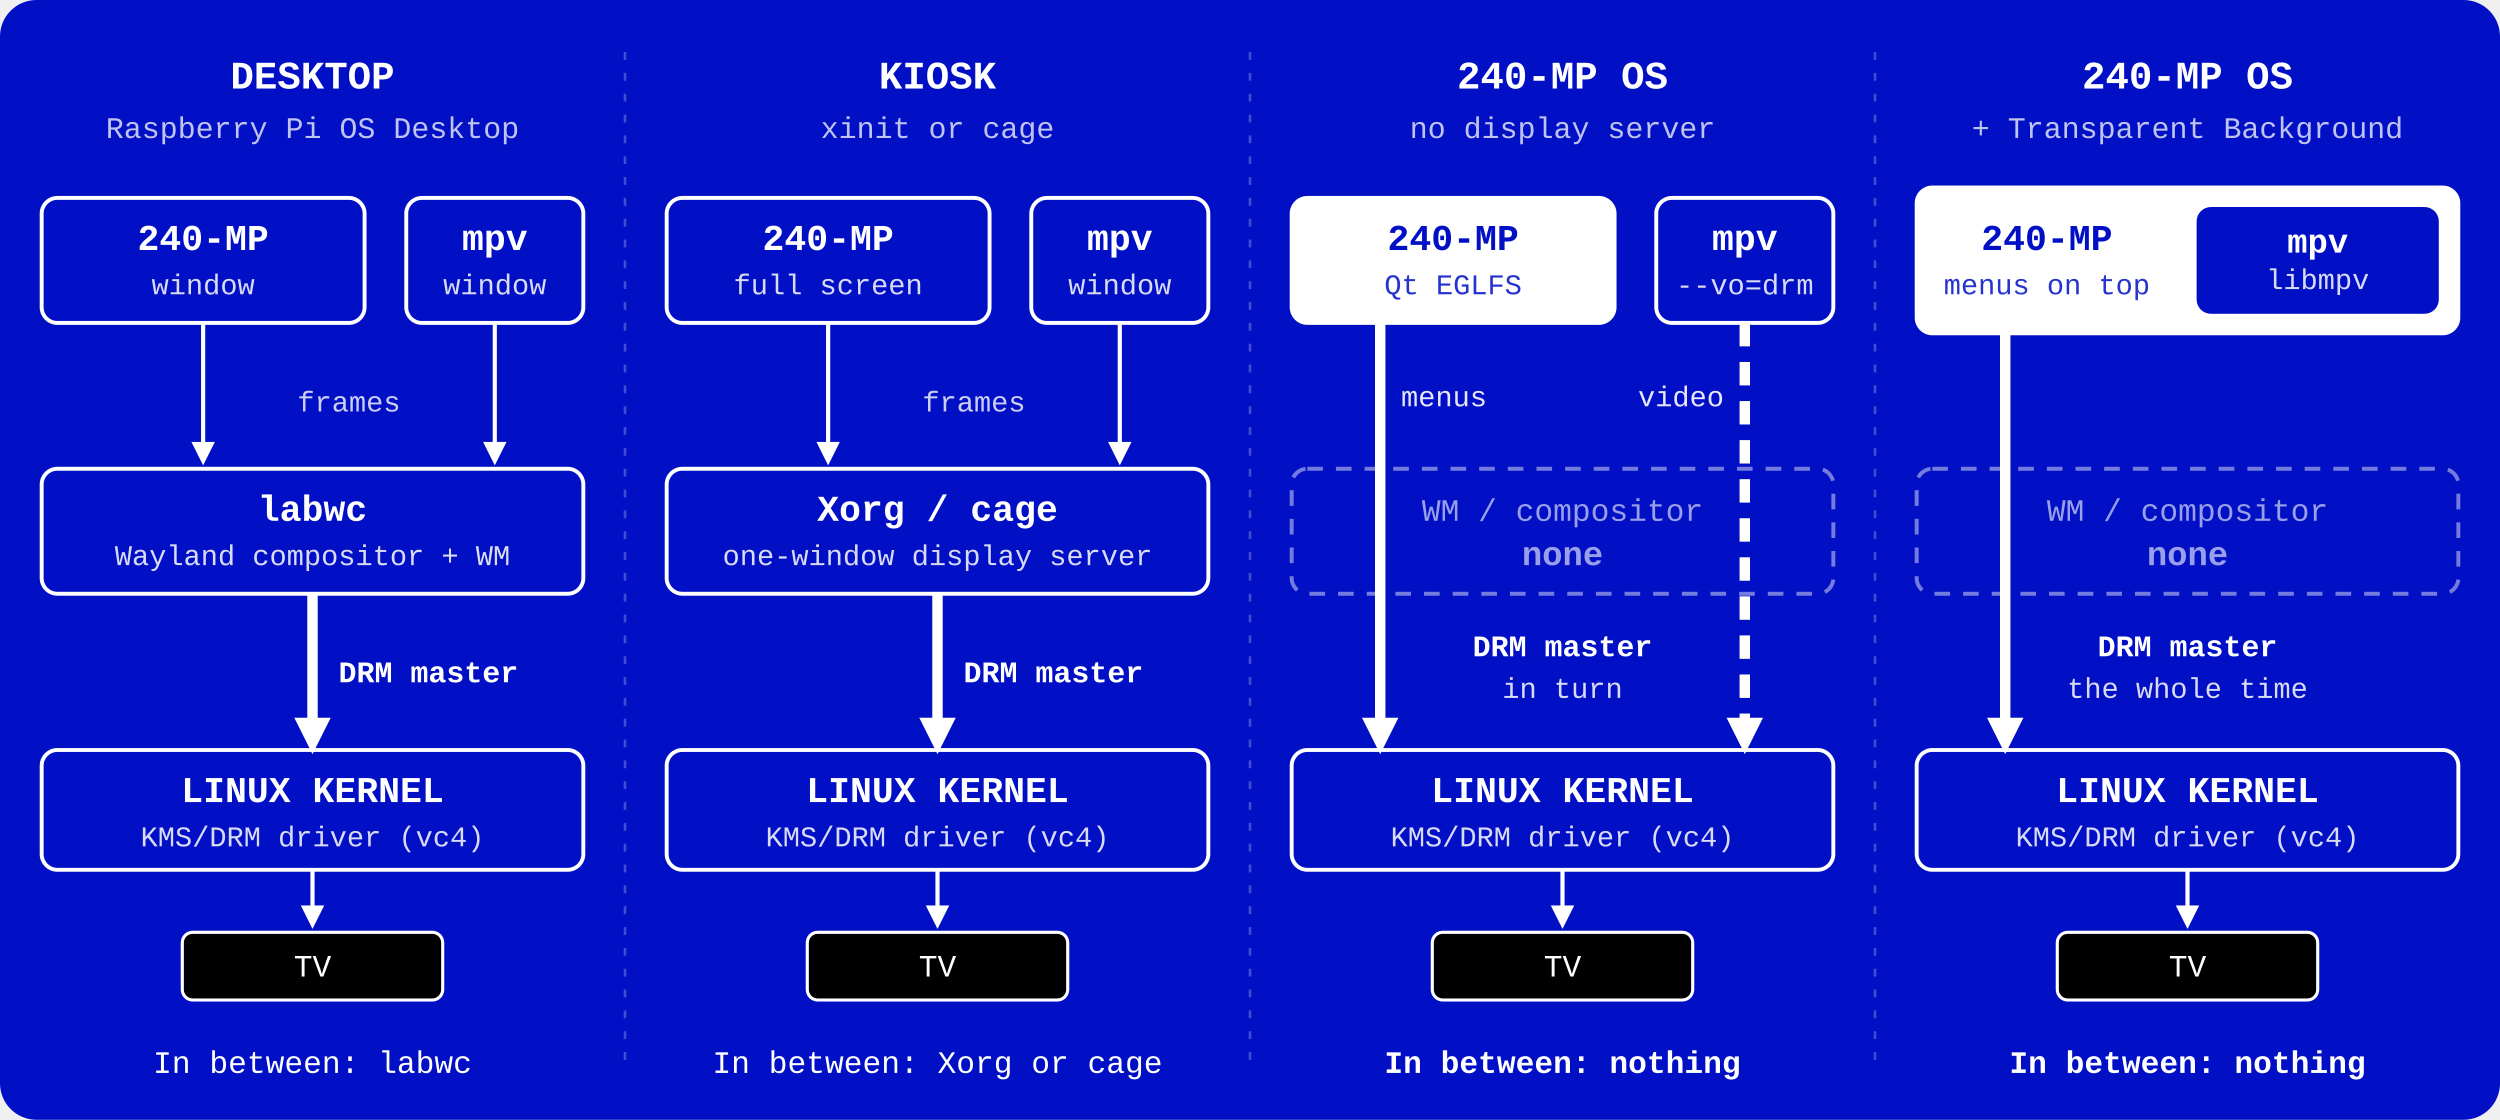
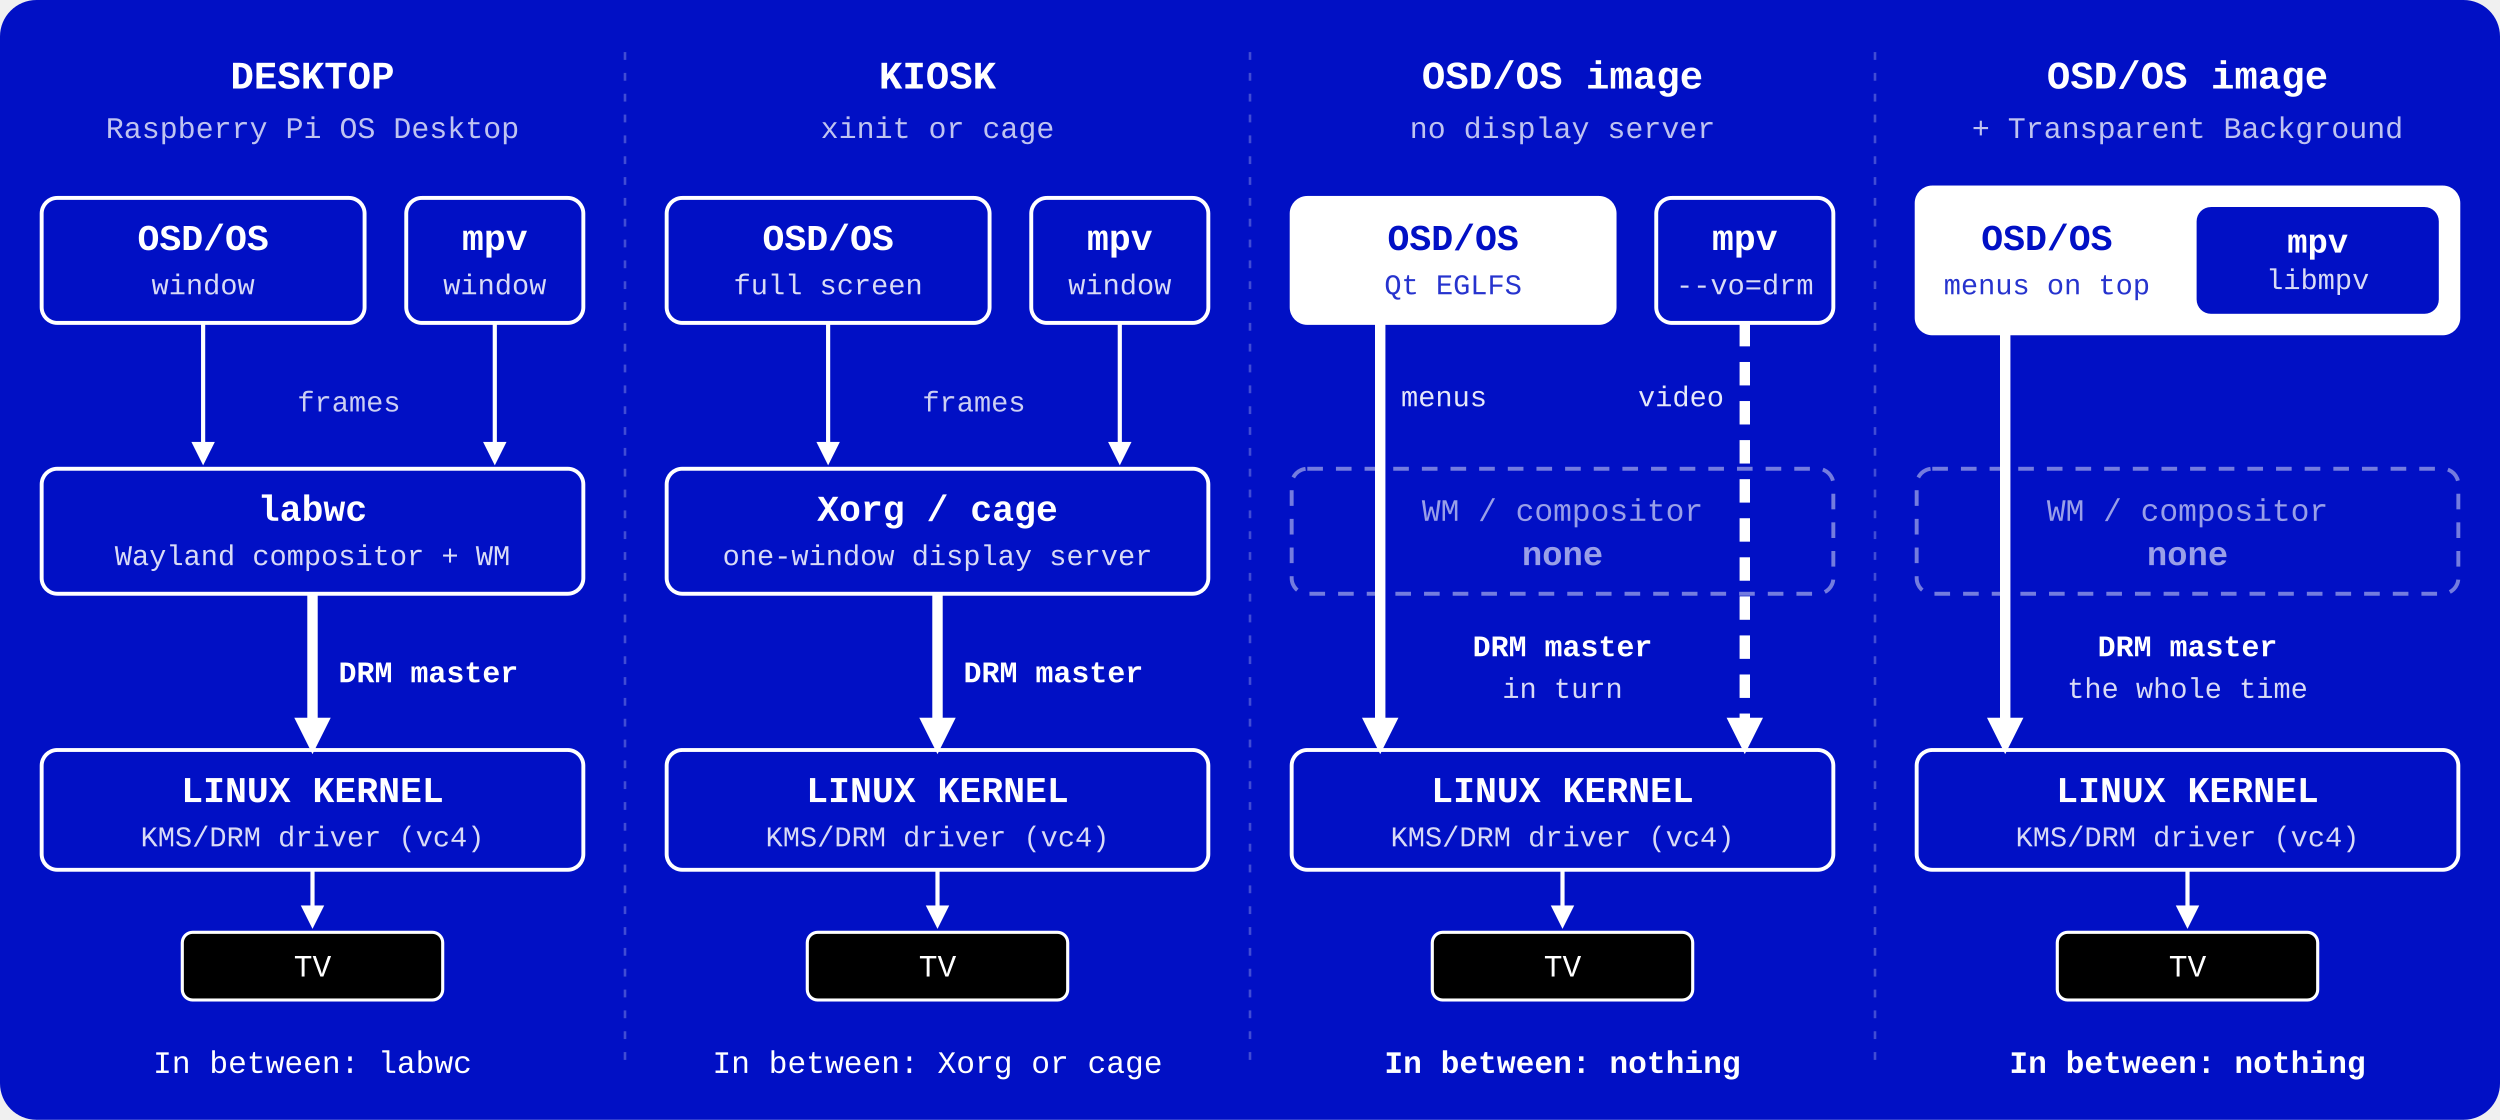
- <svg xmlns="http://www.w3.org/2000/svg" viewBox="0 0 960 430" width="960" height="430" role="img" aria-label="How the picture reaches the TV. On a desktop, 240-MP and mpv hand their frames to the labwc compositor, which holds the screen. In a kiosk, Xorg or cage holds it. On 240-MP OS there is no window manager or compositor: 240-MP and mpv draw straight to the kernel's KMS/DRM driver, taking the screen in turn. With Transparent Background, mpv runs inside 240-MP as libmpv and 240-MP keeps the screen, drawing its menus over the video.">
+ <svg xmlns="http://www.w3.org/2000/svg" viewBox="0 0 960 430" width="960" height="430" role="img" aria-label="How the picture reaches the TV. On a desktop, OSD/OS and mpv hand their frames to the labwc compositor, which holds the screen. In a kiosk, Xorg or cage holds it. On the OSD/OS image there is no window manager or compositor: OSD/OS and mpv draw straight to the kernel's KMS/DRM driver, taking the screen in turn. With Transparent Background, mpv runs inside OSD/OS as libmpv and OSD/OS keeps the screen, drawing its menus over the video.">
  <defs>
    <marker id="ah" viewBox="0 0 10 10" refX="7" refY="5" markerWidth="9" markerHeight="9" markerUnits="userSpaceOnUse" orient="auto">
      <path d="M0,0 L10,5 L0,10 Z" fill="#fff" />
    </marker>
    <marker id="ahb" viewBox="0 0 10 10" refX="6" refY="5" markerWidth="14" markerHeight="14" markerUnits="userSpaceOnUse" orient="auto">
      <path d="M0,0 L10,5 L0,10 Z" fill="#fff" />
    </marker>
  </defs>
  <rect x="0" y="0" width="960" height="430" rx="14" fill="#0110C5" />
  <g font-family="ui-monospace, SFMono-Regular, Menlo, Consolas, 'Liberation Mono', 'DejaVu Sans Mono', monospace" fill="#fff">
    <text x="120" y="34" font-size="15" text-anchor="middle" font-weight="bold" fill="#fff">DESKTOP</text>
    <text x="120" y="53" font-size="11.5" text-anchor="middle" font-weight="normal" fill="#fff" fill-opacity="0.75">Raspberry Pi OS Desktop</text>
    <rect x="16" y="288" width="208" height="46" rx="6" fill="#0110C5" stroke="#fff" stroke-width="1.5" />
    <text x="120.0" y="308" font-size="14" text-anchor="middle" font-weight="bold" fill="#fff">LINUX KERNEL</text>
    <text x="120.0" y="325" font-size="11" text-anchor="middle" font-weight="normal" fill="#fff" fill-opacity="0.85">KMS/DRM driver (vc4)</text>
    <line x1="120" y1="334" x2="120" y2="354" stroke="#fff" stroke-width="1.6" marker-end="url(#ah)" />
    <rect x="70" y="358" width="100" height="26" rx="4" fill="#000" stroke="#fff" stroke-width="1.2" />
    <text x="120" y="375" font-size="12" text-anchor="middle" font-weight="normal" fill="#fff">TV</text>
    <line x1="240" y1="20" x2="240" y2="410" stroke="#fff" stroke-opacity="0.25" stroke-dasharray="3 5" />
    <text x="360" y="34" font-size="15" text-anchor="middle" font-weight="bold" fill="#fff">KIOSK</text>
    <text x="360" y="53" font-size="11.5" text-anchor="middle" font-weight="normal" fill="#fff" fill-opacity="0.75">xinit or cage</text>
    <rect x="256" y="288" width="208" height="46" rx="6" fill="#0110C5" stroke="#fff" stroke-width="1.5" />
    <text x="360.0" y="308" font-size="14" text-anchor="middle" font-weight="bold" fill="#fff">LINUX KERNEL</text>
    <text x="360.0" y="325" font-size="11" text-anchor="middle" font-weight="normal" fill="#fff" fill-opacity="0.85">KMS/DRM driver (vc4)</text>
    <line x1="360" y1="334" x2="360" y2="354" stroke="#fff" stroke-width="1.6" marker-end="url(#ah)" />
    <rect x="310" y="358" width="100" height="26" rx="4" fill="#000" stroke="#fff" stroke-width="1.2" />
    <text x="360" y="375" font-size="12" text-anchor="middle" font-weight="normal" fill="#fff">TV</text>
    <line x1="480" y1="20" x2="480" y2="410" stroke="#fff" stroke-opacity="0.25" stroke-dasharray="3 5" />
-     <text x="600" y="34" font-size="15" text-anchor="middle" font-weight="bold" fill="#fff">240-MP OS</text>
+     <text x="600" y="34" font-size="15" text-anchor="middle" font-weight="bold" fill="#fff">OSD/OS image</text>
    <text x="600" y="53" font-size="11.5" text-anchor="middle" font-weight="normal" fill="#fff" fill-opacity="0.75">no display server</text>
    <rect x="496" y="288" width="208" height="46" rx="6" fill="#0110C5" stroke="#fff" stroke-width="1.5" />
    <text x="600.0" y="308" font-size="14" text-anchor="middle" font-weight="bold" fill="#fff">LINUX KERNEL</text>
    <text x="600.0" y="325" font-size="11" text-anchor="middle" font-weight="normal" fill="#fff" fill-opacity="0.85">KMS/DRM driver (vc4)</text>
    <line x1="600" y1="334" x2="600" y2="354" stroke="#fff" stroke-width="1.6" marker-end="url(#ah)" />
    <rect x="550" y="358" width="100" height="26" rx="4" fill="#000" stroke="#fff" stroke-width="1.2" />
    <text x="600" y="375" font-size="12" text-anchor="middle" font-weight="normal" fill="#fff">TV</text>
    <line x1="720" y1="20" x2="720" y2="410" stroke="#fff" stroke-opacity="0.25" stroke-dasharray="3 5" />
-     <text x="840" y="34" font-size="15" text-anchor="middle" font-weight="bold" fill="#fff">240-MP OS</text>
+     <text x="840" y="34" font-size="15" text-anchor="middle" font-weight="bold" fill="#fff">OSD/OS image</text>
    <text x="840" y="53" font-size="11.5" text-anchor="middle" font-weight="normal" fill="#fff" fill-opacity="0.75">+ Transparent Background</text>
    <rect x="736" y="288" width="208" height="46" rx="6" fill="#0110C5" stroke="#fff" stroke-width="1.5" />
    <text x="840.0" y="308" font-size="14" text-anchor="middle" font-weight="bold" fill="#fff">LINUX KERNEL</text>
    <text x="840.0" y="325" font-size="11" text-anchor="middle" font-weight="normal" fill="#fff" fill-opacity="0.85">KMS/DRM driver (vc4)</text>
    <line x1="840" y1="334" x2="840" y2="354" stroke="#fff" stroke-width="1.6" marker-end="url(#ah)" />
    <rect x="790" y="358" width="100" height="26" rx="4" fill="#000" stroke="#fff" stroke-width="1.2" />
    <text x="840" y="375" font-size="12" text-anchor="middle" font-weight="normal" fill="#fff">TV</text>
    <rect x="16" y="76" width="124" height="48" rx="6" fill="#0110C5" stroke="#fff" stroke-width="1.5" />
-     <text x="78.0" y="96" font-size="14" text-anchor="middle" font-weight="bold" fill="#fff">240-MP</text>
+     <text x="78.0" y="96" font-size="14" text-anchor="middle" font-weight="bold" fill="#fff">OSD/OS</text>
    <text x="78.0" y="113" font-size="11" text-anchor="middle" font-weight="normal" fill="#fff" fill-opacity="0.85">window</text>
    <rect x="156" y="76" width="68" height="48" rx="6" fill="#0110C5" stroke="#fff" stroke-width="1.5" />
    <text x="190.0" y="96" font-size="14" text-anchor="middle" font-weight="bold" fill="#fff">mpv</text>
    <text x="190.0" y="113" font-size="11" text-anchor="middle" font-weight="normal" fill="#fff" fill-opacity="0.85">window</text>
    <line x1="78" y1="124" x2="78" y2="176" stroke="#fff" stroke-width="1.6" marker-end="url(#ah)" />
    <line x1="190" y1="124" x2="190" y2="176" stroke="#fff" stroke-width="1.6" marker-end="url(#ah)" />
    <text x="134" y="158" font-size="11" text-anchor="middle" font-weight="normal" fill="#fff" fill-opacity="0.8">frames</text>
    <rect x="16" y="180" width="208" height="48" rx="6" fill="#0110C5" stroke="#fff" stroke-width="1.5" />
    <text x="120.0" y="200" font-size="14" text-anchor="middle" font-weight="bold" fill="#fff">labwc</text>
    <text x="120.0" y="217" font-size="11" text-anchor="middle" font-weight="normal" fill="#fff" fill-opacity="0.85">Wayland compositor + WM</text>
    <line x1="120" y1="228" x2="120" y2="284" stroke="#fff" stroke-width="4" marker-end="url(#ahb)" />
    <text x="130" y="262" font-size="11.5" text-anchor="start" font-weight="bold" fill="#fff">DRM master</text>
    <text x="120" y="412" font-size="12" text-anchor="middle" font-weight="normal" fill="#fff">In between: labwc</text>
    <rect x="256" y="76" width="124" height="48" rx="6" fill="#0110C5" stroke="#fff" stroke-width="1.5" />
-     <text x="318.0" y="96" font-size="14" text-anchor="middle" font-weight="bold" fill="#fff">240-MP</text>
+     <text x="318.0" y="96" font-size="14" text-anchor="middle" font-weight="bold" fill="#fff">OSD/OS</text>
    <text x="318.0" y="113" font-size="11" text-anchor="middle" font-weight="normal" fill="#fff" fill-opacity="0.85">full screen</text>
    <rect x="396" y="76" width="68" height="48" rx="6" fill="#0110C5" stroke="#fff" stroke-width="1.5" />
    <text x="430.0" y="96" font-size="14" text-anchor="middle" font-weight="bold" fill="#fff">mpv</text>
    <text x="430.0" y="113" font-size="11" text-anchor="middle" font-weight="normal" fill="#fff" fill-opacity="0.85">window</text>
    <line x1="318" y1="124" x2="318" y2="176" stroke="#fff" stroke-width="1.6" marker-end="url(#ah)" />
    <line x1="430" y1="124" x2="430" y2="176" stroke="#fff" stroke-width="1.6" marker-end="url(#ah)" />
    <text x="374" y="158" font-size="11" text-anchor="middle" font-weight="normal" fill="#fff" fill-opacity="0.8">frames</text>
    <rect x="256" y="180" width="208" height="48" rx="6" fill="#0110C5" stroke="#fff" stroke-width="1.5" />
    <text x="360.0" y="200" font-size="14" text-anchor="middle" font-weight="bold" fill="#fff">Xorg / cage</text>
    <text x="360.0" y="217" font-size="11" text-anchor="middle" font-weight="normal" fill="#fff" fill-opacity="0.85">one-window display server</text>
    <line x1="360" y1="228" x2="360" y2="284" stroke="#fff" stroke-width="4" marker-end="url(#ahb)" />
    <text x="370" y="262" font-size="11.5" text-anchor="start" font-weight="bold" fill="#fff">DRM master</text>
    <text x="360" y="412" font-size="12" text-anchor="middle" font-weight="normal" fill="#fff">In between: Xorg or cage</text>
    <rect x="496" y="76" width="124" height="48" rx="6" fill="#fff" stroke="#fff" stroke-width="1.5" />
-     <text x="558.0" y="96" font-size="14" text-anchor="middle" font-weight="bold" fill="#0110C5">240-MP</text>
+     <text x="558.0" y="96" font-size="14" text-anchor="middle" font-weight="bold" fill="#0110C5">OSD/OS</text>
    <text x="558.0" y="113" font-size="11" text-anchor="middle" font-weight="normal" fill="#0110C5" fill-opacity="0.85">Qt EGLFS</text>
    <rect x="636" y="76" width="68" height="48" rx="6" fill="#0110C5" stroke="#fff" stroke-width="1.5" />
    <text x="670.0" y="96" font-size="14" text-anchor="middle" font-weight="bold" fill="#fff">mpv</text>
    <text x="670.0" y="113" font-size="11" text-anchor="middle" font-weight="normal" fill="#fff" fill-opacity="0.85">--vo=drm</text>
    <rect x="496" y="180" width="208" height="48" rx="6" fill="none" stroke="#fff" stroke-opacity="0.45" stroke-width="1.5" stroke-dasharray="6 5" />
    <text x="600.0" y="200" font-size="12" text-anchor="middle" font-weight="normal" fill="#fff" fill-opacity="0.6">WM / compositor</text>
    <text x="600.0" y="217" font-size="13" text-anchor="middle" font-weight="bold" fill="#fff" fill-opacity="0.6">none</text>
    <line x1="530" y1="124" x2="530" y2="284" stroke="#fff" stroke-width="4" marker-end="url(#ahb)" />
    <line x1="670" y1="124" x2="670" y2="284" stroke="#fff" stroke-width="4" stroke-dasharray="9 6" marker-end="url(#ahb)" />
    <text x="538" y="156" font-size="11" text-anchor="start" font-weight="normal" fill="#fff" fill-opacity="0.9">menus</text>
    <text x="662" y="156" font-size="11" text-anchor="end" font-weight="normal" fill="#fff" fill-opacity="0.9">video</text>
    <text x="600" y="252" font-size="11.5" text-anchor="middle" font-weight="bold" fill="#fff">DRM master</text>
    <text x="600" y="268" font-size="11" text-anchor="middle" font-weight="normal" fill="#fff" fill-opacity="0.85">in turn</text>
    <text x="600" y="412" font-size="12" text-anchor="middle" font-weight="bold" fill="#fff">In between: nothing</text>
    <rect x="736" y="72" width="208" height="56" rx="6" fill="#fff" stroke="#fff" stroke-width="1.5" />
-     <text x="786" y="96" font-size="14" text-anchor="middle" font-weight="bold" fill="#0110C5">240-MP</text>
+     <text x="786" y="96" font-size="14" text-anchor="middle" font-weight="bold" fill="#0110C5">OSD/OS</text>
    <text x="786" y="113" font-size="11" text-anchor="middle" font-weight="normal" fill="#0110C5" fill-opacity="0.85">menus on top</text>
    <rect x="844" y="80" width="92" height="40" rx="5" fill="#0110C5" stroke="#0110C5" stroke-width="1" />
    <text x="890" y="97" font-size="13" text-anchor="middle" font-weight="bold" fill="#fff">mpv</text>
    <text x="890" y="111" font-size="11" text-anchor="middle" font-weight="normal" fill="#fff" fill-opacity="0.85">libmpv</text>
    <rect x="736" y="180" width="208" height="48" rx="6" fill="none" stroke="#fff" stroke-opacity="0.45" stroke-width="1.5" stroke-dasharray="6 5" />
    <text x="840.0" y="200" font-size="12" text-anchor="middle" font-weight="normal" fill="#fff" fill-opacity="0.6">WM / compositor</text>
    <text x="840.0" y="217" font-size="13" text-anchor="middle" font-weight="bold" fill="#fff" fill-opacity="0.6">none</text>
    <line x1="770" y1="128" x2="770" y2="284" stroke="#fff" stroke-width="4" marker-end="url(#ahb)" />
    <text x="840" y="252" font-size="11.5" text-anchor="middle" font-weight="bold" fill="#fff">DRM master</text>
    <text x="840" y="268" font-size="11" text-anchor="middle" font-weight="normal" fill="#fff" fill-opacity="0.85">the whole time</text>
    <text x="840" y="412" font-size="12" text-anchor="middle" font-weight="bold" fill="#fff">In between: nothing</text>
  </g>
</svg>
